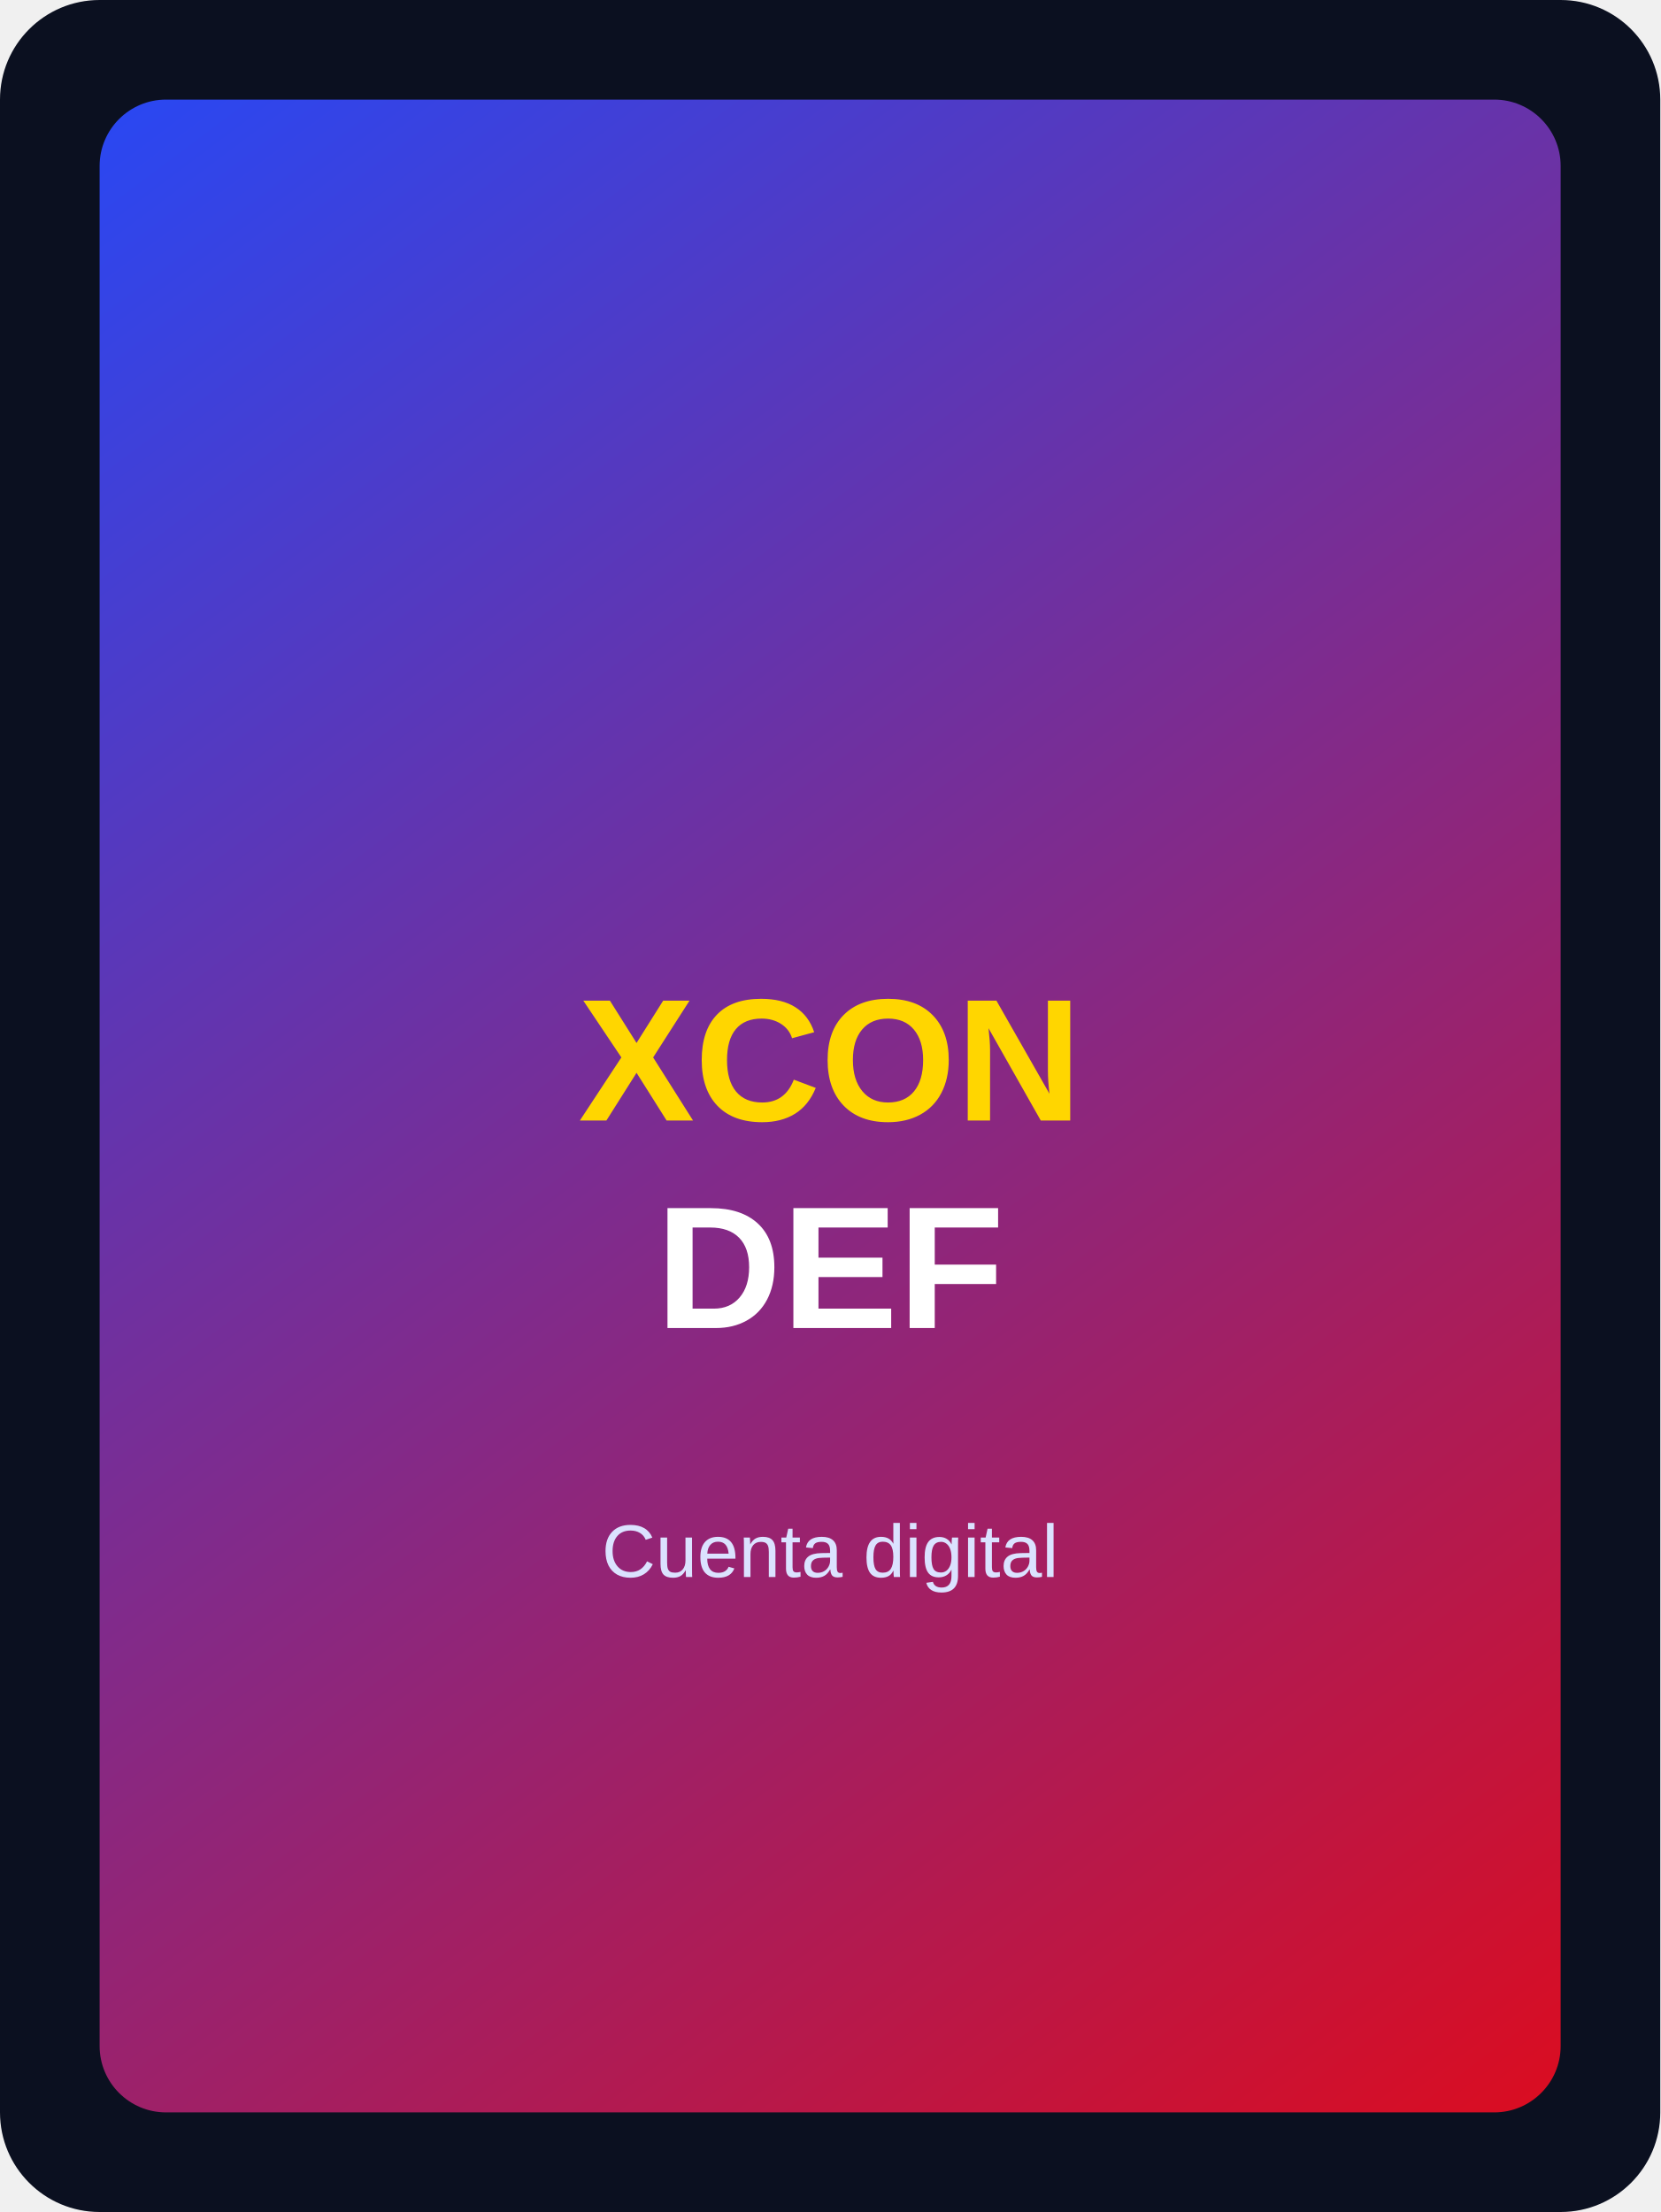
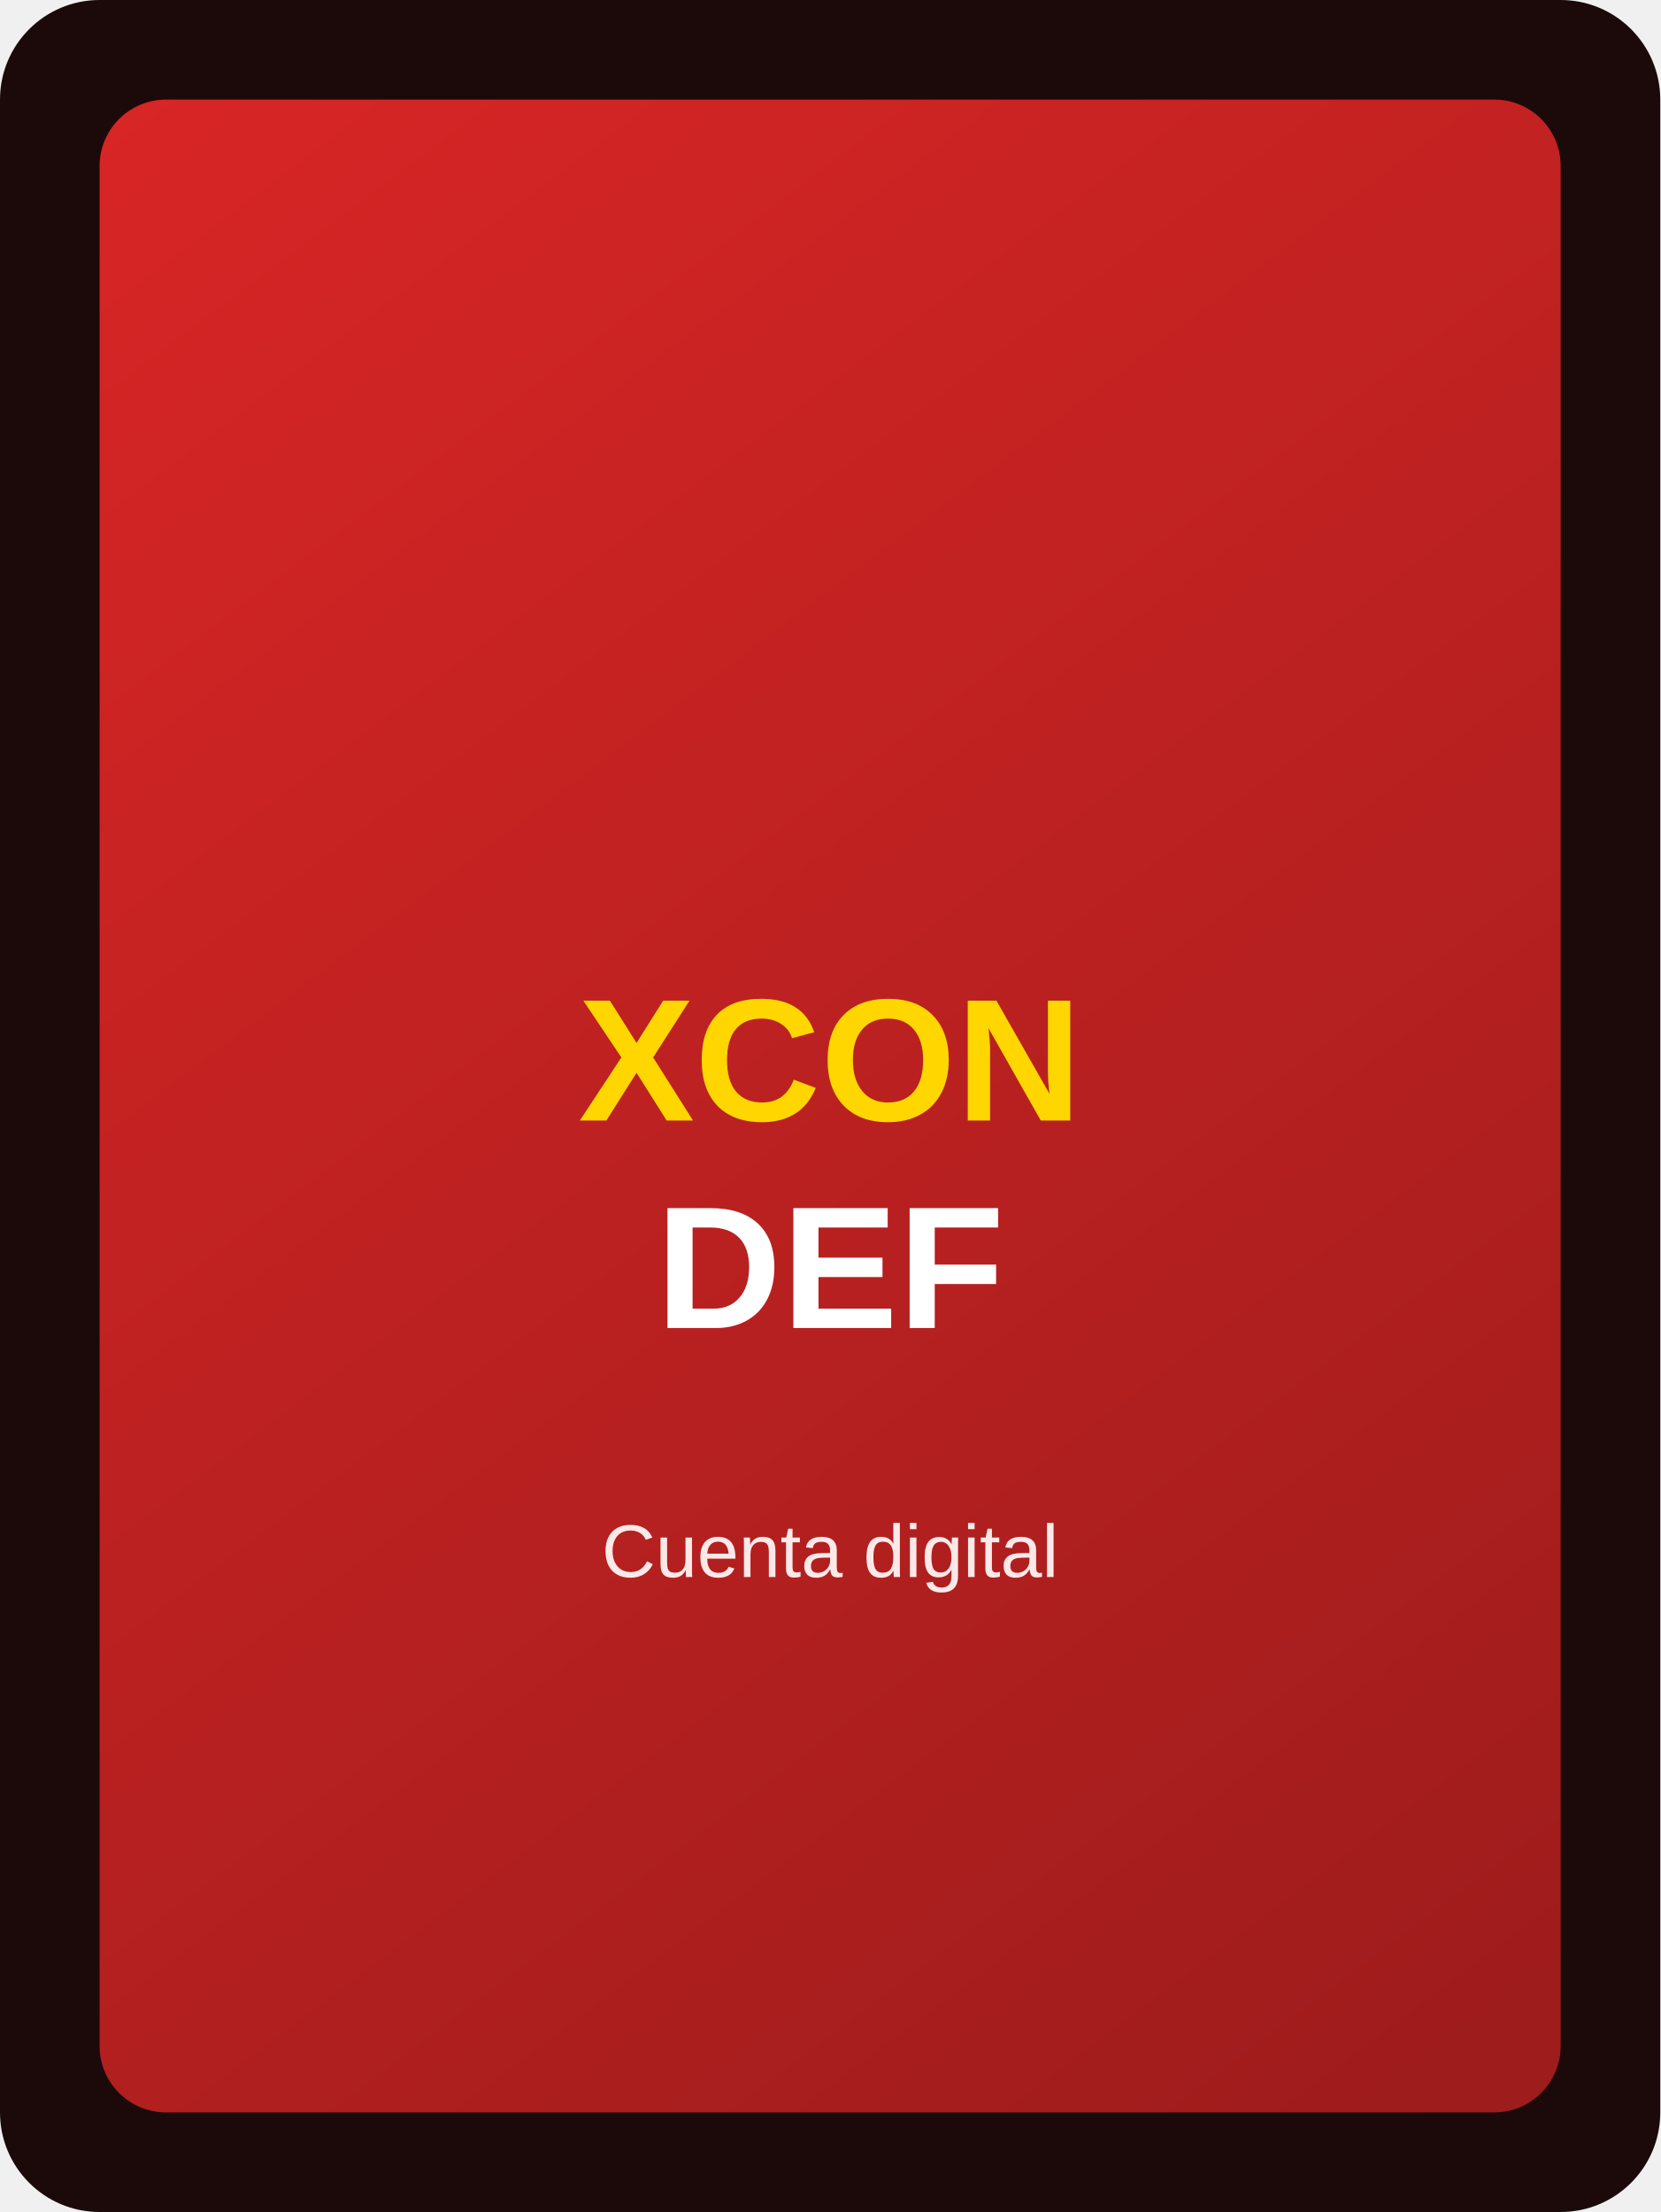
<svg xmlns="http://www.w3.org/2000/svg" viewBox="0 0 400 533" fill="none">
-   <rect width="400" height="533" rx="24" fill="#0b1020" />
+   <rect width="400" height="533" rx="24" fill="#1c0a0a" />
  <rect x="24" y="24" width="352" height="485" rx="16" fill="url(#g)" />
  <text x="200" y="270" text-anchor="middle" fill="#ffd600" font-family="Arial,sans-serif" font-size="42" font-weight="900">XCON</text>
  <text x="200" y="320" text-anchor="middle" fill="#ffffff" font-family="Arial,sans-serif" font-size="42" font-weight="900">DEF</text>
-   <text x="200" y="380" text-anchor="middle" fill="#dbe2ff" font-family="Arial,sans-serif" font-size="18">Cuenta digital</text>
+   <text x="200" y="380" text-anchor="middle" fill="#fde8e8" font-family="Arial,sans-serif" font-size="18">Cuenta digital</text>
  <defs>
    <linearGradient id="g" x1="0" y1="0" x2="400" y2="533" gradientUnits="userSpaceOnUse">
-       <stop stop-color="#1f4bff" />
-       <stop offset="1" stop-color="#e50914" />
+       <stop stop-color="#dc2626" />
+       <stop offset="1" stop-color="#991b1b" />
    </linearGradient>
  </defs>
</svg>
